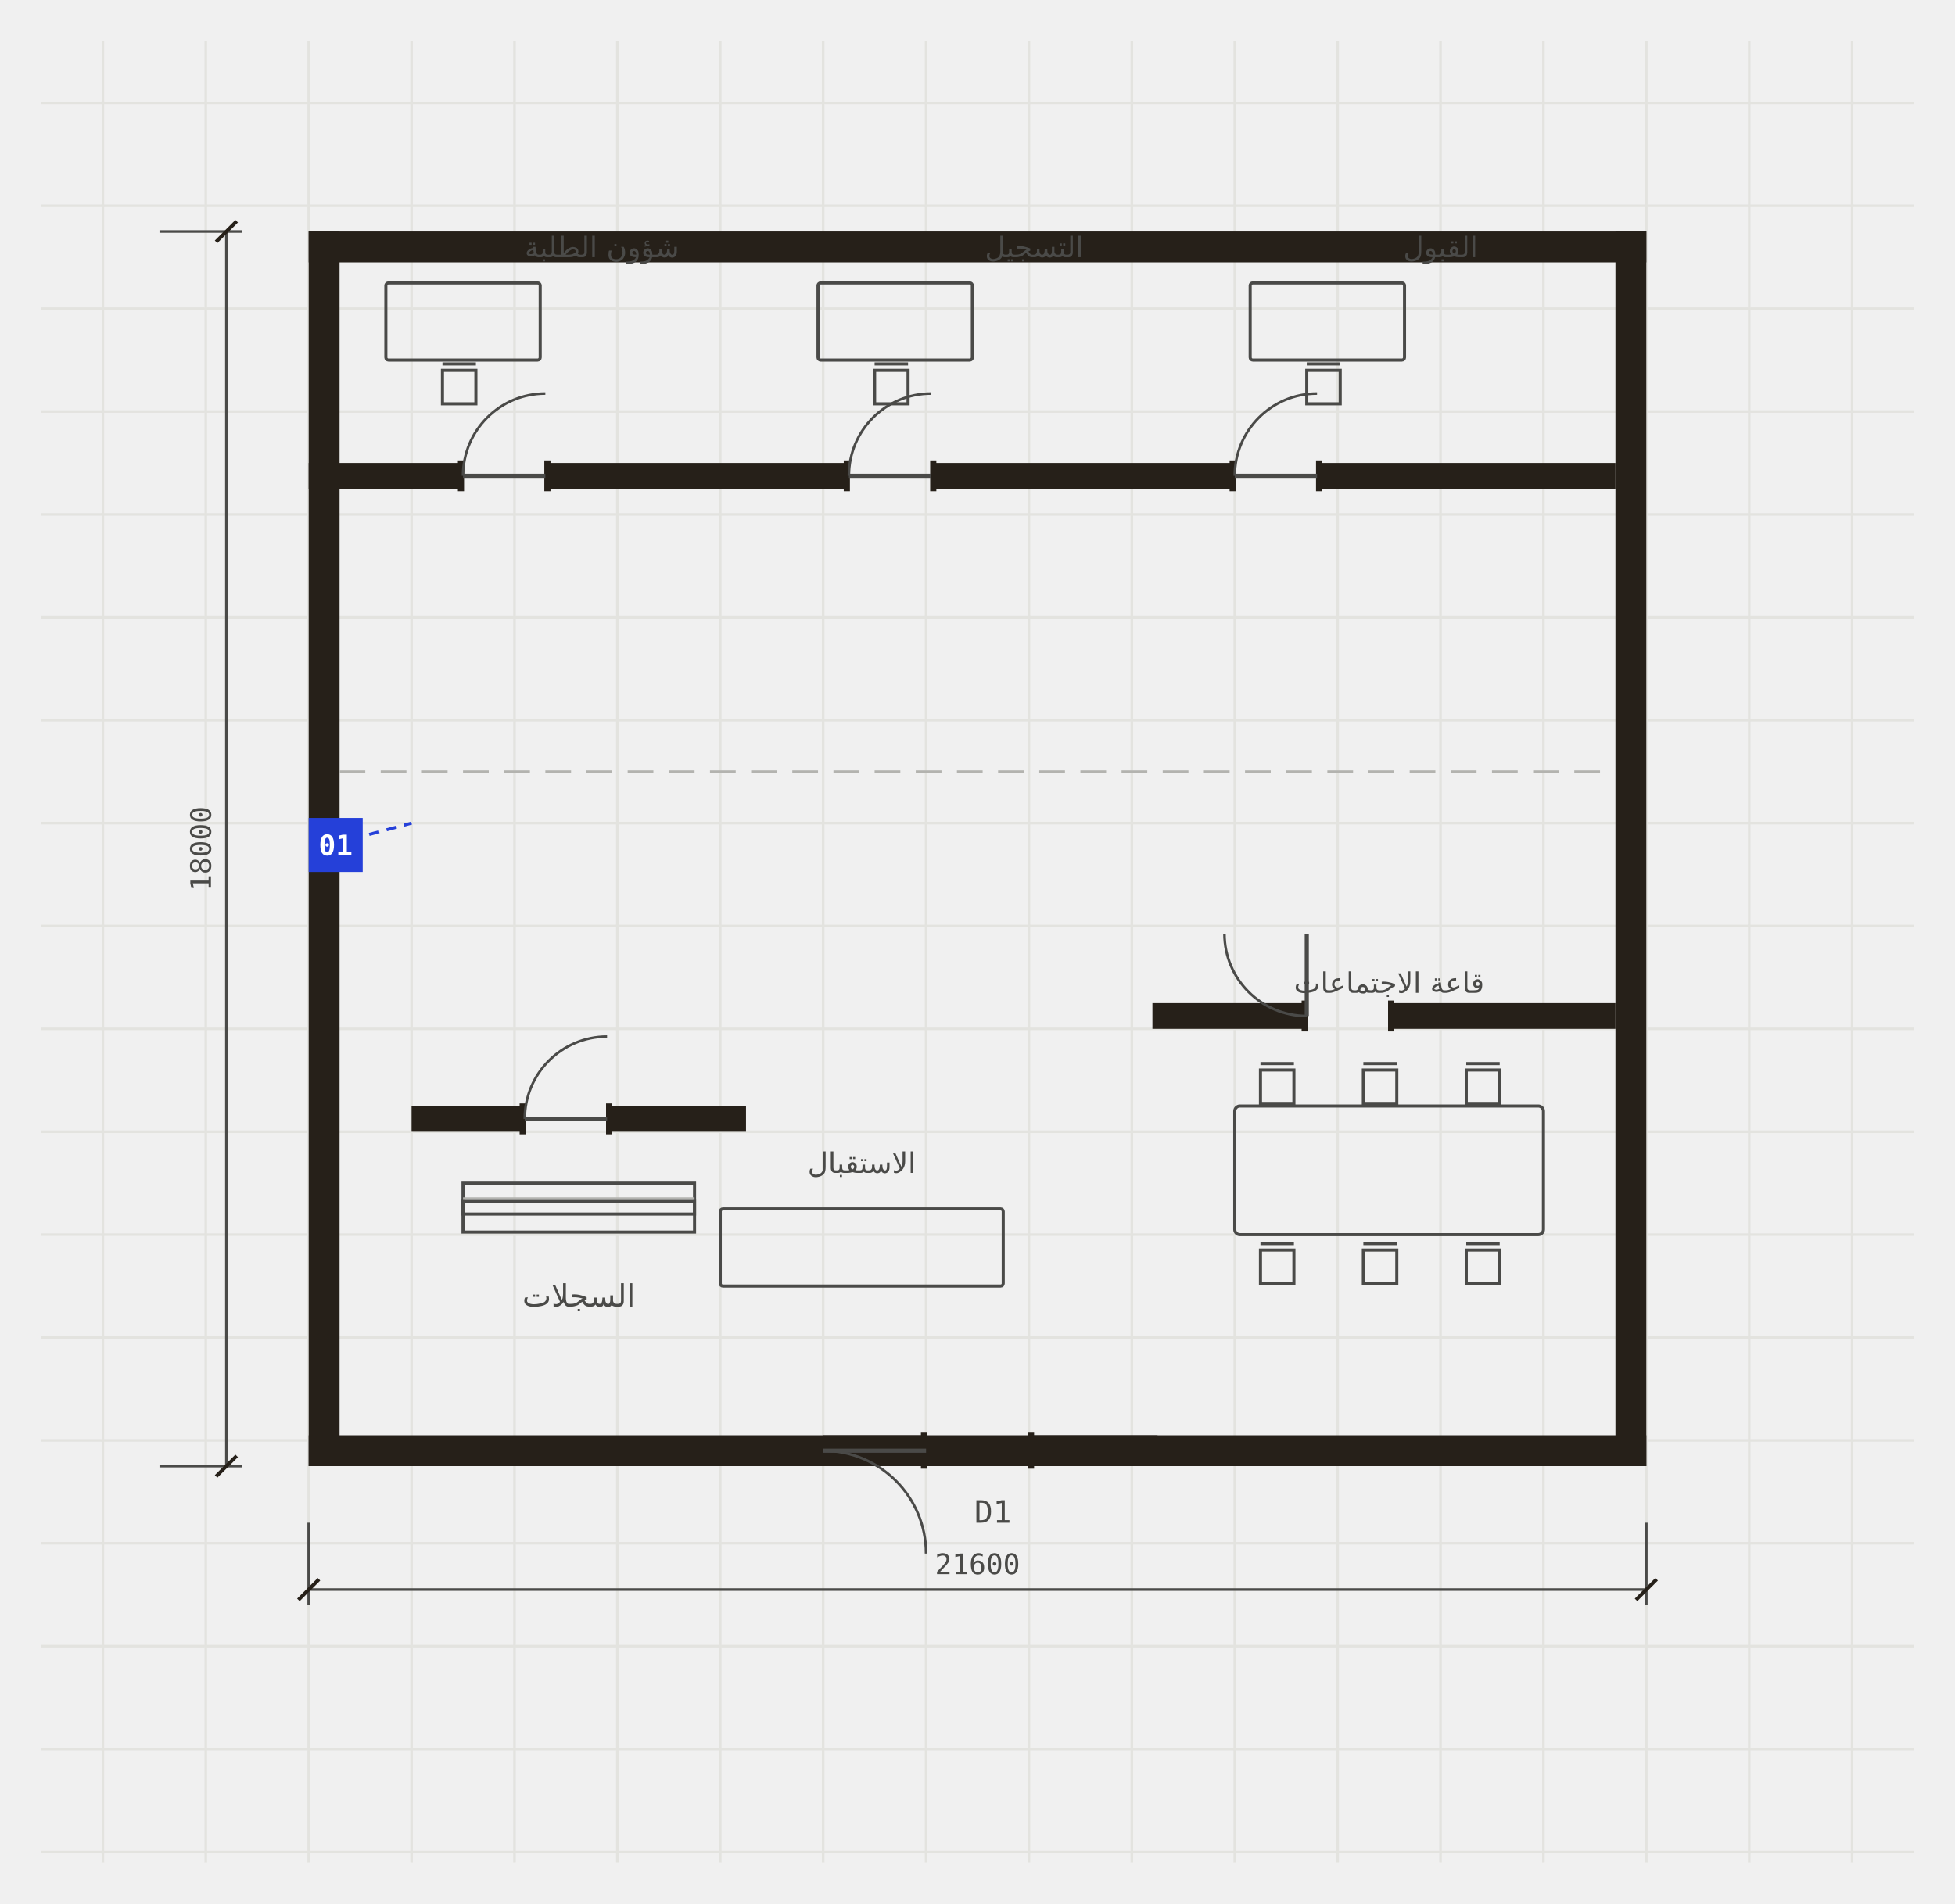
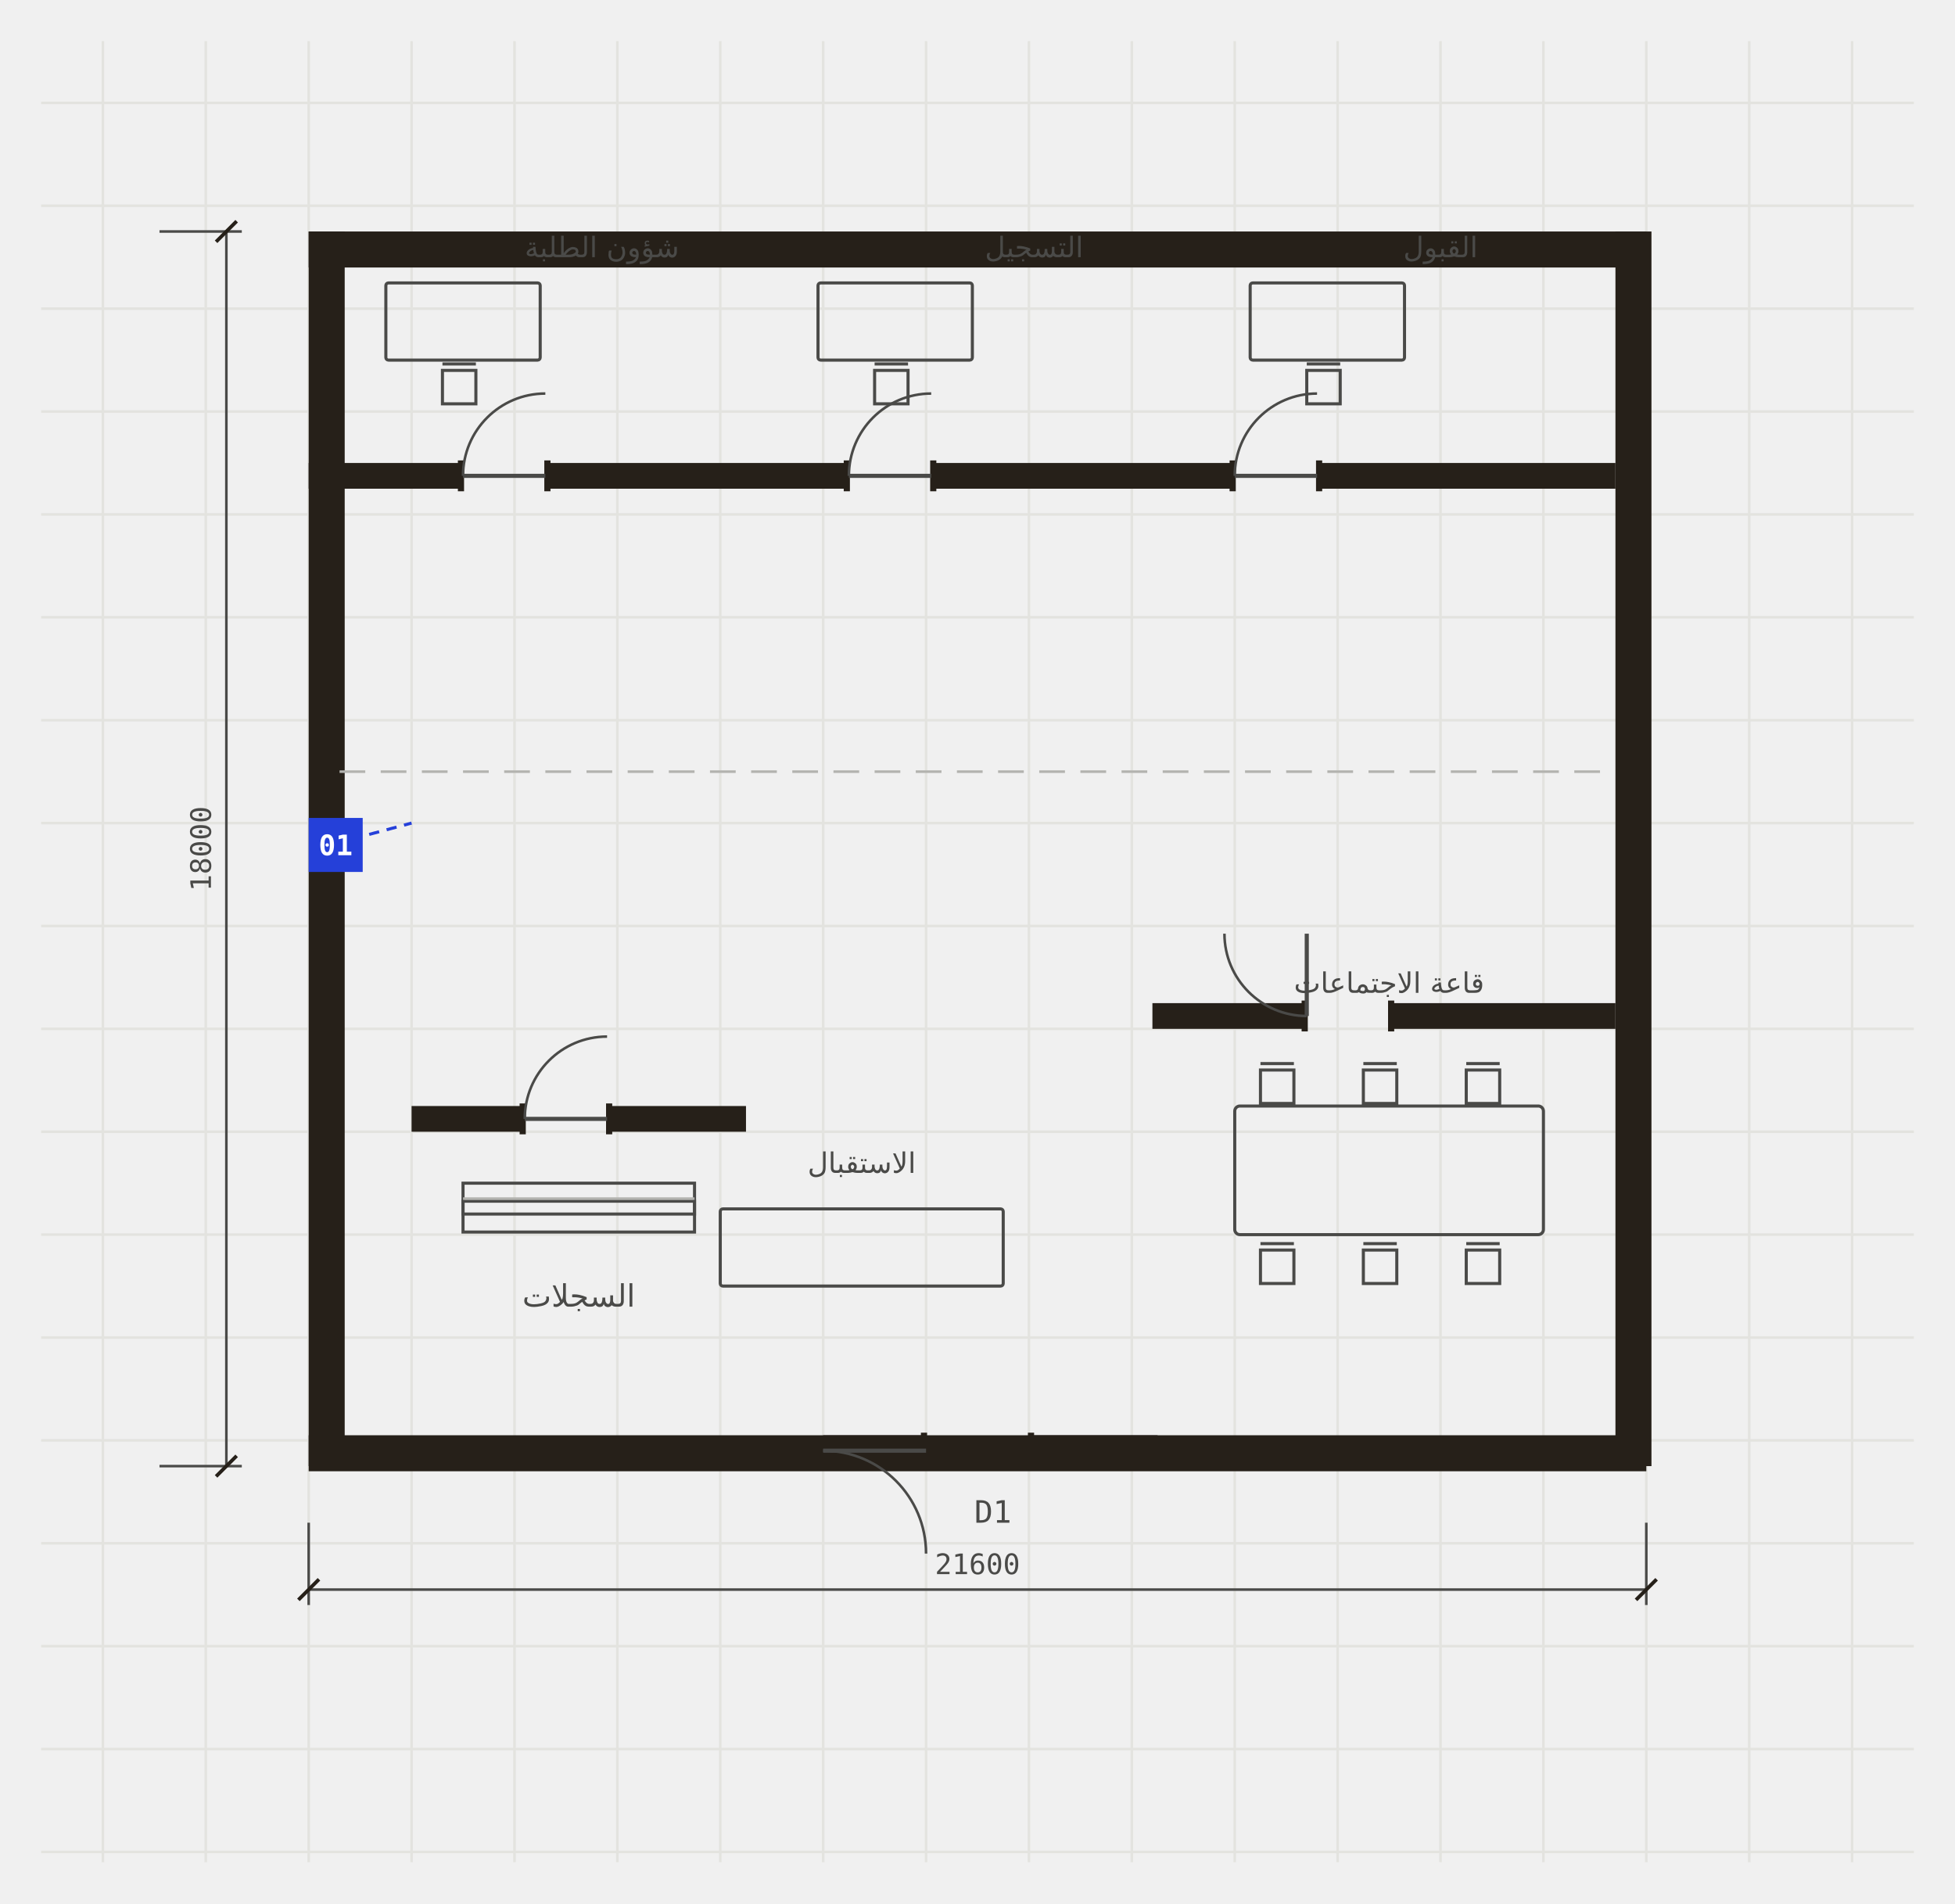
<svg xmlns="http://www.w3.org/2000/svg" viewBox="0 0 760 740" role="img" aria-label="مخطط الإدارة">
  <rect width="760" height="740" fill="none" />
  <g opacity="0.55">
    <line x1="40" y1="16" x2="40" y2="724" stroke="#d9d8d2" stroke-width="1" />
    <line x1="80" y1="16" x2="80" y2="724" stroke="#d9d8d2" stroke-width="1" />
    <line x1="120" y1="16" x2="120" y2="724" stroke="#d9d8d2" stroke-width="1" />
    <line x1="160" y1="16" x2="160" y2="724" stroke="#d9d8d2" stroke-width="1" />
    <line x1="200" y1="16" x2="200" y2="724" stroke="#d9d8d2" stroke-width="1" />
    <line x1="240" y1="16" x2="240" y2="724" stroke="#d9d8d2" stroke-width="1" />
    <line x1="280" y1="16" x2="280" y2="724" stroke="#d9d8d2" stroke-width="1" />
    <line x1="320" y1="16" x2="320" y2="724" stroke="#d9d8d2" stroke-width="1" />
    <line x1="360" y1="16" x2="360" y2="724" stroke="#d9d8d2" stroke-width="1" />
    <line x1="400" y1="16" x2="400" y2="724" stroke="#d9d8d2" stroke-width="1" />
    <line x1="440" y1="16" x2="440" y2="724" stroke="#d9d8d2" stroke-width="1" />
    <line x1="480" y1="16" x2="480" y2="724" stroke="#d9d8d2" stroke-width="1" />
    <line x1="520" y1="16" x2="520" y2="724" stroke="#d9d8d2" stroke-width="1" />
    <line x1="560" y1="16" x2="560" y2="724" stroke="#d9d8d2" stroke-width="1" />
    <line x1="600" y1="16" x2="600" y2="724" stroke="#d9d8d2" stroke-width="1" />
    <line x1="640" y1="16" x2="640" y2="724" stroke="#d9d8d2" stroke-width="1" />
    <line x1="680" y1="16" x2="680" y2="724" stroke="#d9d8d2" stroke-width="1" />
    <line x1="720" y1="16" x2="720" y2="724" stroke="#d9d8d2" stroke-width="1" />
    <line x1="16" y1="40" x2="744" y2="40" stroke="#d9d8d2" stroke-width="1" />
    <line x1="16" y1="80" x2="744" y2="80" stroke="#d9d8d2" stroke-width="1" />
    <line x1="16" y1="120" x2="744" y2="120" stroke="#d9d8d2" stroke-width="1" />
    <line x1="16" y1="160" x2="744" y2="160" stroke="#d9d8d2" stroke-width="1" />
    <line x1="16" y1="200" x2="744" y2="200" stroke="#d9d8d2" stroke-width="1" />
    <line x1="16" y1="240" x2="744" y2="240" stroke="#d9d8d2" stroke-width="1" />
    <line x1="16" y1="280" x2="744" y2="280" stroke="#d9d8d2" stroke-width="1" />
    <line x1="16" y1="320" x2="744" y2="320" stroke="#d9d8d2" stroke-width="1" />
    <line x1="16" y1="360" x2="744" y2="360" stroke="#d9d8d2" stroke-width="1" />
    <line x1="16" y1="400" x2="744" y2="400" stroke="#d9d8d2" stroke-width="1" />
    <line x1="16" y1="440" x2="744" y2="440" stroke="#d9d8d2" stroke-width="1" />
    <line x1="16" y1="480" x2="744" y2="480" stroke="#d9d8d2" stroke-width="1" />
    <line x1="16" y1="520" x2="744" y2="520" stroke="#d9d8d2" stroke-width="1" />
    <line x1="16" y1="560" x2="744" y2="560" stroke="#d9d8d2" stroke-width="1" />
    <line x1="16" y1="600" x2="744" y2="600" stroke="#d9d8d2" stroke-width="1" />
    <line x1="16" y1="640" x2="744" y2="640" stroke="#d9d8d2" stroke-width="1" />
    <line x1="16" y1="680" x2="744" y2="680" stroke="#d9d8d2" stroke-width="1" />
    <line x1="16" y1="720" x2="744" y2="720" stroke="#d9d8d2" stroke-width="1" />
  </g>
-   <rect x="120.0" y="90.0" width="520.0" height="12.0" fill="#262019" />
-   <rect x="120.0" y="90.0" width="12.0" height="480.0" fill="#262019" />
-   <rect x="628.0" y="90.0" width="12.0" height="480.0" fill="#262019" />
-   <rect x="120.0" y="558.0" width="520.0" height="12.0" fill="#262019" />
+   <rect x="120.0" y="90.0" width="520.0" height="14.0" fill="#262019" />
+   <rect x="120.0" y="90.0" width="14.0" height="480.0" fill="#262019" />
+   <rect x="628.0" y="90.0" width="14.0" height="480.0" fill="#262019" />
+   <rect x="120.0" y="558.0" width="520.0" height="14.0" fill="#262019" />
  <line x1="132" y1="300" x2="628" y2="300" stroke="#b3b3af" stroke-width="1" stroke-dasharray="10 6" />
  <rect x="120.0" y="180.0" width="60.0" height="10.0" fill="#262019" />
  <rect x="212.0" y="180.0" width="118.0" height="10.0" fill="#262019" />
  <rect x="362.0" y="180.0" width="118.0" height="10.0" fill="#262019" />
  <rect x="512.0" y="180.0" width="116.0" height="10.0" fill="#262019" />
  <rect x="178.0" y="179.0" width="2.4" height="12.0" fill="#262019" />
  <rect x="211.6" y="179.0" width="2.4" height="12.0" fill="#262019" />
  <path d="M180 185 L212 185" stroke="#4a4a48" stroke-width="1.6" fill="none" />
  <path d="M180 185 A 32 32 0 0 1 212 153" stroke="#4a4a48" stroke-width="1" fill="none" stroke-dasharray="none" />
  <rect x="328.0" y="179.0" width="2.4" height="12.0" fill="#262019" />
  <rect x="361.6" y="179.0" width="2.4" height="12.0" fill="#262019" />
  <path d="M330 185 L362 185" stroke="#4a4a48" stroke-width="1.6" fill="none" />
  <path d="M330 185 A 32 32 0 0 1 362 153" stroke="#4a4a48" stroke-width="1" fill="none" stroke-dasharray="none" />
  <rect x="478.0" y="179.0" width="2.4" height="12.0" fill="#262019" />
  <rect x="511.6" y="179.0" width="2.4" height="12.0" fill="#262019" />
  <path d="M480 185 L512 185" stroke="#4a4a48" stroke-width="1.6" fill="none" />
  <path d="M480 185 A 32 32 0 0 1 512 153" stroke="#4a4a48" stroke-width="1" fill="none" stroke-dasharray="none" />
  <rect x="150" y="110" width="60" height="30" rx="1" fill="none" stroke="#4a4a48" stroke-width="1.2" />
  <rect x="172" y="144" width="13" height="13" rx="0" fill="none" stroke="#4a4a48" stroke-width="1.2" />
  <line x1="172" y1="141.5" x2="185" y2="141.5" stroke="#4a4a48" stroke-width="1.2" />
  <rect x="318" y="110" width="60" height="30" rx="1" fill="none" stroke="#4a4a48" stroke-width="1.2" />
  <rect x="340" y="144" width="13" height="13" rx="0" fill="none" stroke="#4a4a48" stroke-width="1.2" />
  <line x1="340" y1="141.5" x2="353" y2="141.5" stroke="#4a4a48" stroke-width="1.2" />
  <rect x="486" y="110" width="60" height="30" rx="1" fill="none" stroke="#4a4a48" stroke-width="1.2" />
  <rect x="508" y="144" width="13" height="13" rx="0" fill="none" stroke="#4a4a48" stroke-width="1.2" />
  <line x1="508" y1="141.5" x2="521" y2="141.5" stroke="#4a4a48" stroke-width="1.2" />
  <text x="234" y="100" font-family="'IBM Plex Sans Arabic','Alexandria','Segoe UI',sans-serif" font-size="11" fill="#4a4a48" text-anchor="middle">شؤون الطلبة</text>
  <text x="402" y="100" font-family="'IBM Plex Sans Arabic','Alexandria','Segoe UI',sans-serif" font-size="11" fill="#4a4a48" text-anchor="middle">التسجيل</text>
  <text x="560" y="100" font-family="'IBM Plex Sans Arabic','Alexandria','Segoe UI',sans-serif" font-size="11" fill="#4a4a48" text-anchor="middle">القبول</text>
  <rect x="448.0" y="390.0" width="60.0" height="10.0" fill="#262019" />
  <rect x="540.0" y="390.0" width="88.0" height="10.0" fill="#262019" />
  <rect x="506.0" y="389.0" width="2.4" height="12.0" fill="#262019" />
  <rect x="539.6" y="389.0" width="2.4" height="12.0" fill="#262019" />
  <path d="M508 395 L508 363" stroke="#4a4a48" stroke-width="1.6" fill="none" />
  <path d="M508 395 A 32 32 0 0 1 476 363" stroke="#4a4a48" stroke-width="1" fill="none" stroke-dasharray="none" />
  <rect x="480" y="430" width="120" height="50" rx="2" fill="none" stroke="#4a4a48" stroke-width="1.2" />
  <rect x="490" y="416" width="13" height="13" rx="0" fill="none" stroke="#4a4a48" stroke-width="1.2" />
  <line x1="490" y1="413.5" x2="503" y2="413.5" stroke="#4a4a48" stroke-width="1.2" />
  <rect x="530" y="416" width="13" height="13" rx="0" fill="none" stroke="#4a4a48" stroke-width="1.2" />
  <line x1="530" y1="413.5" x2="543" y2="413.5" stroke="#4a4a48" stroke-width="1.2" />
  <rect x="570" y="416" width="13" height="13" rx="0" fill="none" stroke="#4a4a48" stroke-width="1.2" />
  <line x1="570" y1="413.5" x2="583" y2="413.5" stroke="#4a4a48" stroke-width="1.2" />
  <rect x="490" y="486" width="13" height="13" rx="0" fill="none" stroke="#4a4a48" stroke-width="1.2" />
  <line x1="490" y1="483.5" x2="503" y2="483.5" stroke="#4a4a48" stroke-width="1.2" />
  <rect x="530" y="486" width="13" height="13" rx="0" fill="none" stroke="#4a4a48" stroke-width="1.2" />
  <line x1="530" y1="483.5" x2="543" y2="483.5" stroke="#4a4a48" stroke-width="1.2" />
  <rect x="570" y="486" width="13" height="13" rx="0" fill="none" stroke="#4a4a48" stroke-width="1.2" />
  <line x1="570" y1="483.5" x2="583" y2="483.5" stroke="#4a4a48" stroke-width="1.2" />
  <text x="540" y="386" font-family="'IBM Plex Sans Arabic','Alexandria','Segoe UI',sans-serif" font-size="11" fill="#4a4a48" text-anchor="middle">قاعة الاجتماعات</text>
  <rect x="160.0" y="430.0" width="44.0" height="10.0" fill="#262019" />
  <rect x="236.0" y="430.0" width="54.0" height="10.0" fill="#262019" />
  <rect x="202.0" y="429.0" width="2.4" height="12.0" fill="#262019" />
  <rect x="235.6" y="429.0" width="2.4" height="12.0" fill="#262019" />
  <path d="M204 435 L236 435" stroke="#4a4a48" stroke-width="1.6" fill="none" />
  <path d="M204 435 A 32 32 0 0 1 236 403" stroke="#4a4a48" stroke-width="1" fill="none" stroke-dasharray="none" />
  <rect x="180" y="460" width="90" height="12" rx="0" fill="none" stroke="#4a4a48" stroke-width="1.2" />
  <rect x="180" y="467" width="90" height="12" rx="0" fill="none" stroke="#4a4a48" stroke-width="1.2" />
  <line x1="180" y1="466" x2="270" y2="466" stroke="#b3b3af" stroke-width="1" />
  <text x="225" y="508" font-family="'IBM Plex Sans Arabic','Alexandria','Segoe UI',sans-serif" font-size="12" fill="#4a4a48" text-anchor="middle">السجلات</text>
  <rect x="280" y="470" width="110" height="30" rx="1" fill="none" stroke="#4a4a48" stroke-width="1.2" />
  <text x="335" y="456" font-family="'IBM Plex Sans Arabic','Alexandria','Segoe UI',sans-serif" font-size="11" fill="#4a4a48" text-anchor="middle">الاستقبال</text>
  <rect x="320.0" y="558.0" width="40.0" height="12.0" fill="#262019" />
  <rect x="400.0" y="558.0" width="50.0" height="12.0" fill="#262019" />
  <rect x="358.0" y="557.0" width="2.4" height="14.0" fill="#262019" />
  <rect x="399.6" y="557.0" width="2.4" height="14.0" fill="#262019" />
  <path d="M320 564 L360 564" stroke="#4a4a48" stroke-width="1.6" fill="none" />
  <path d="M320 564 A 40 40 0 0 1 360 604" stroke="#4a4a48" stroke-width="1" fill="none" stroke-dasharray="none" />
  <text x="386" y="592" font-family="'Geist Mono','IBM Plex Mono',ui-monospace,SFMono-Regular,Menlo,monospace" font-size="12" fill="#4a4a48" text-anchor="middle">D1</text>
  <g stroke="#4a4a48" stroke-width="1">
    <line x1="120" y1="592" x2="120" y2="624" />
    <line x1="640" y1="592" x2="640" y2="624" />
    <line x1="120" y1="618" x2="640" y2="618" />
  </g>
  <path d="M116 622 L124 614" stroke="#262019" stroke-width="1.4" />
  <path d="M636 622 L644 614" stroke="#262019" stroke-width="1.4" />
  <text x="380" y="612" font-family="'Geist Mono','IBM Plex Mono',ui-monospace,SFMono-Regular,Menlo,monospace" font-size="11" fill="#4a4a48" text-anchor="middle">21600</text>
  <g stroke="#4a4a48" stroke-width="1">
    <line x1="62" y1="90" x2="94" y2="90" />
    <line x1="62" y1="570" x2="94" y2="570" />
    <line x1="88" y1="90" x2="88" y2="570" />
  </g>
  <path d="M84 94 L92 86" stroke="#262019" stroke-width="1.4" />
  <path d="M84 574 L92 566" stroke="#262019" stroke-width="1.4" />
  <text x="82" y="330" font-family="'Geist Mono','IBM Plex Mono',ui-monospace,SFMono-Regular,Menlo,monospace" font-size="11" fill="#4a4a48" text-anchor="middle" transform="rotate(-90 82 330)">18000</text>
  <line x1="130" y1="328" x2="160" y2="320" stroke="#2540D9" stroke-width="1.2" stroke-dasharray="4 3" />
  <rect x="120" y="318" width="21" height="21" fill="#2540D9" />
  <text x="130.5" y="332.5" font-family="'Geist Mono','IBM Plex Mono',ui-monospace,SFMono-Regular,Menlo,monospace" font-size="11" fill="#ffffff" text-anchor="middle" font-weight="700">01</text>
</svg>
